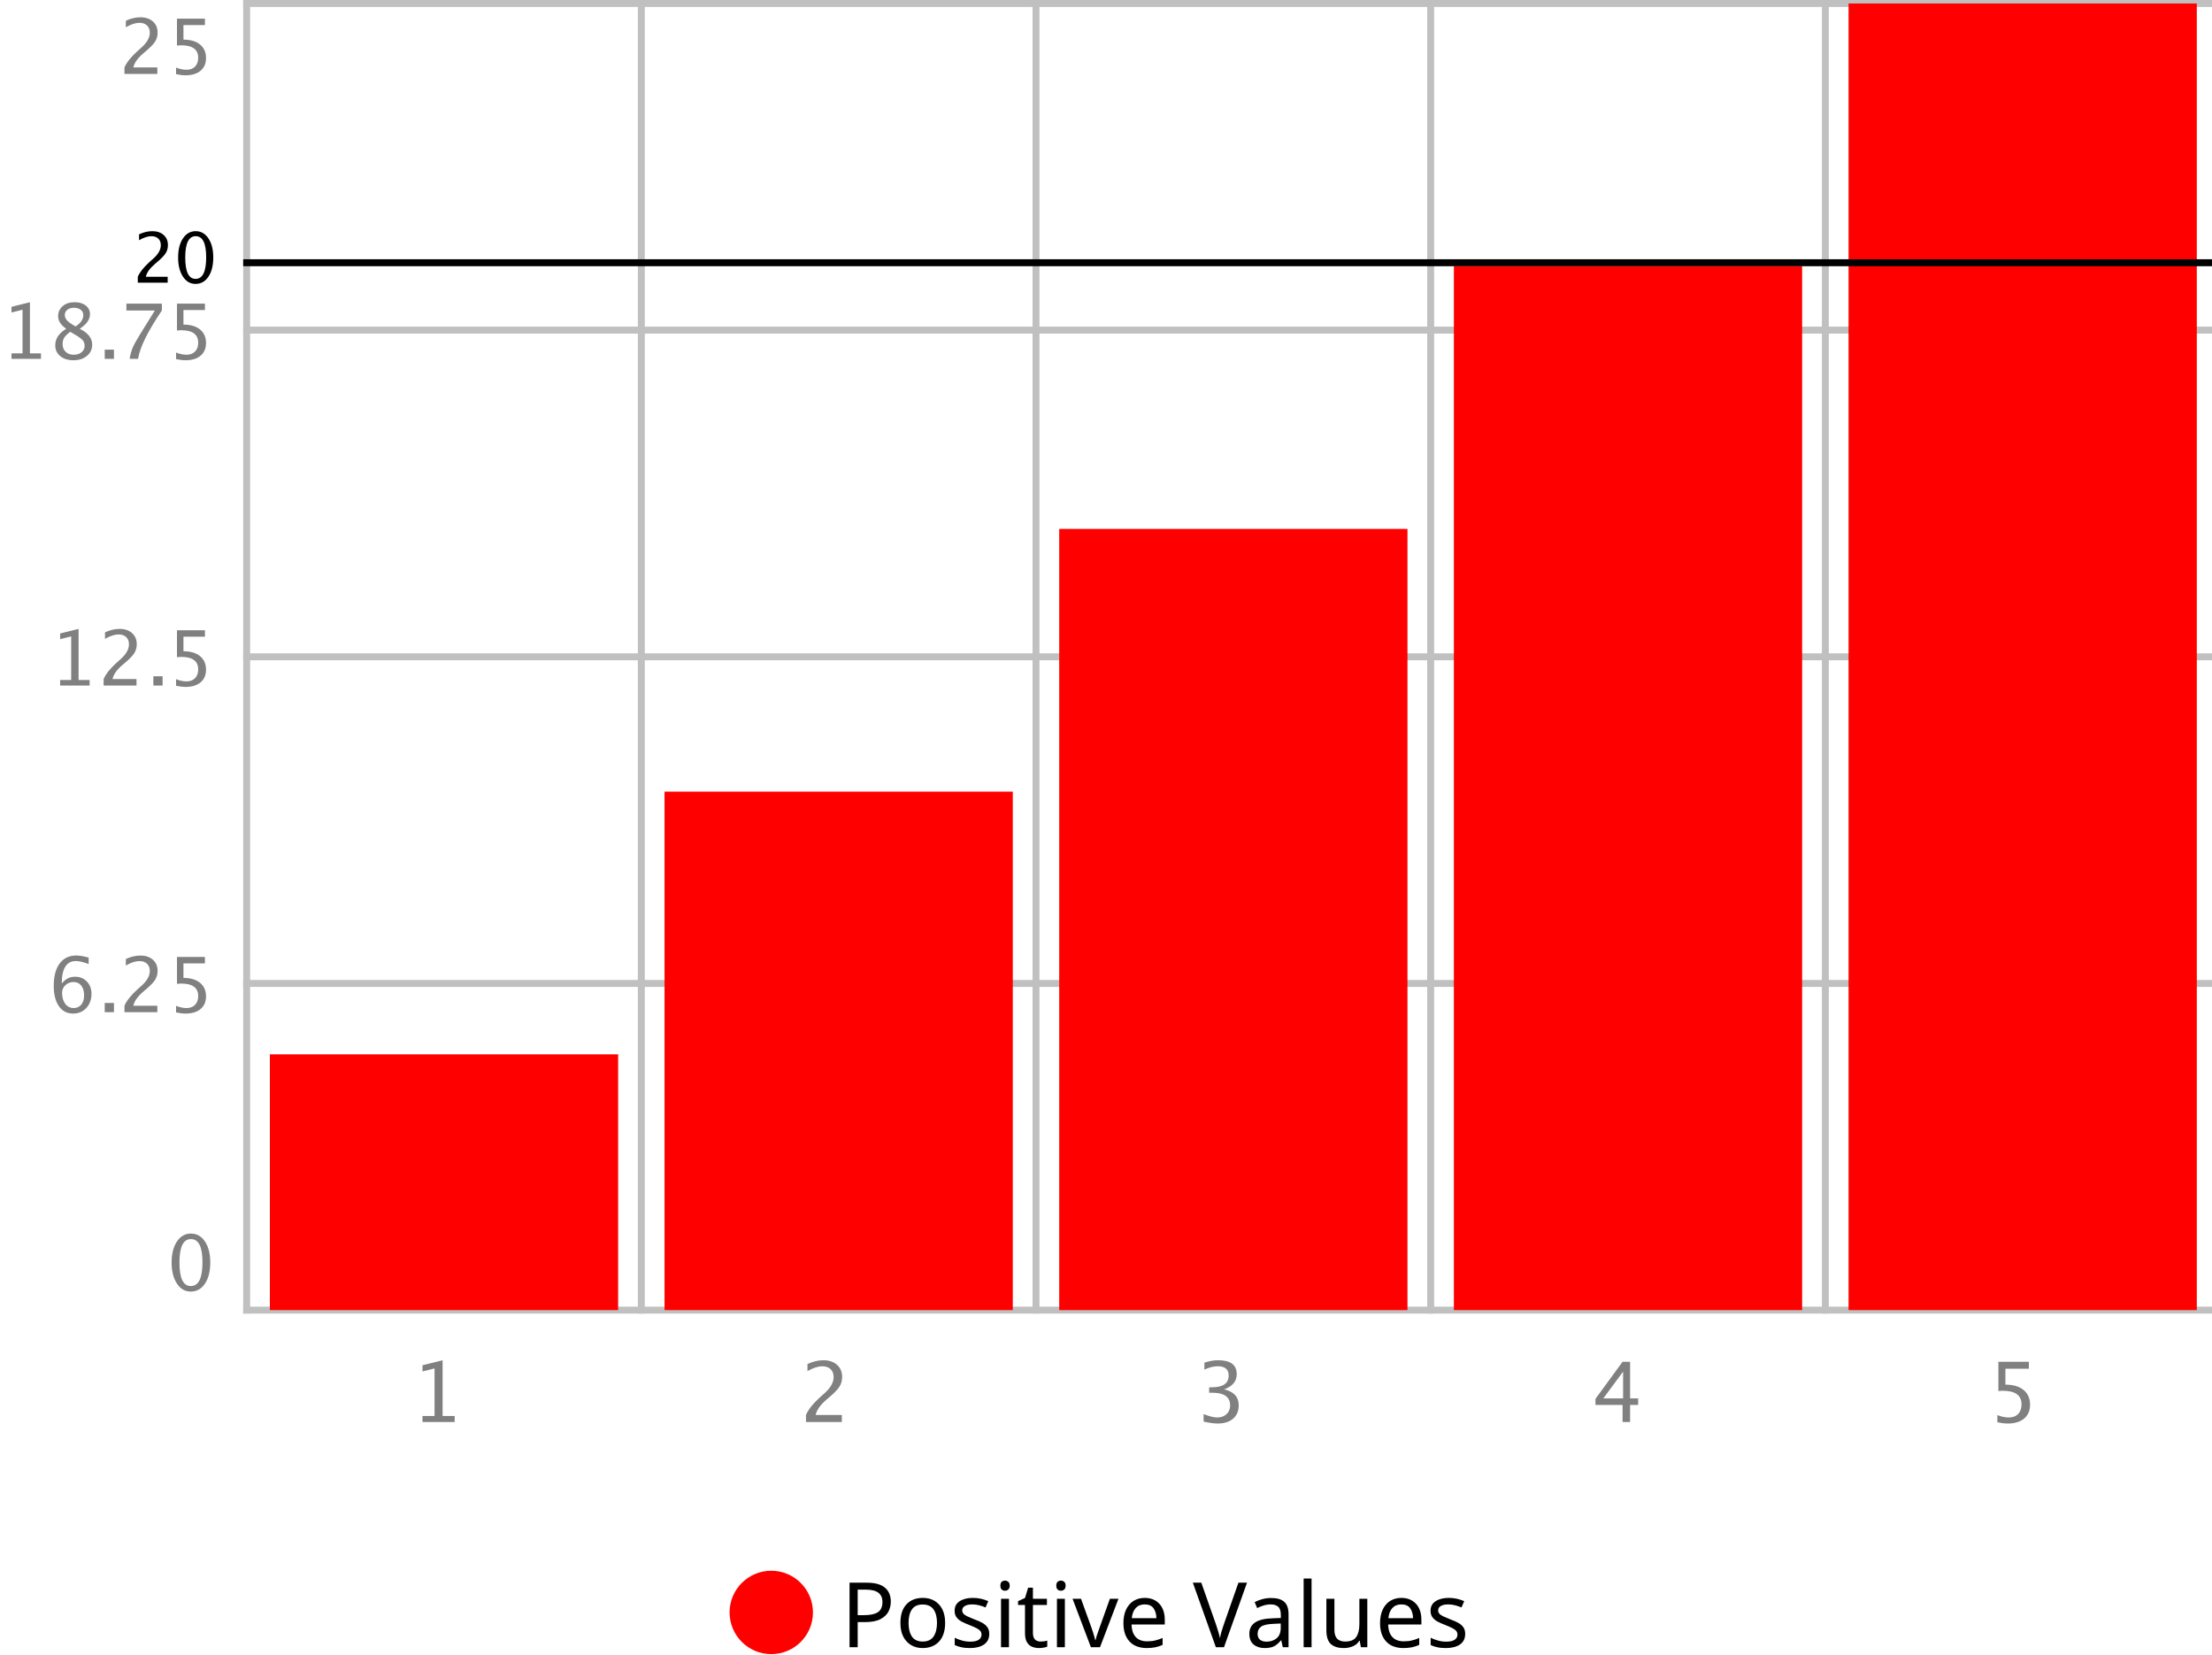
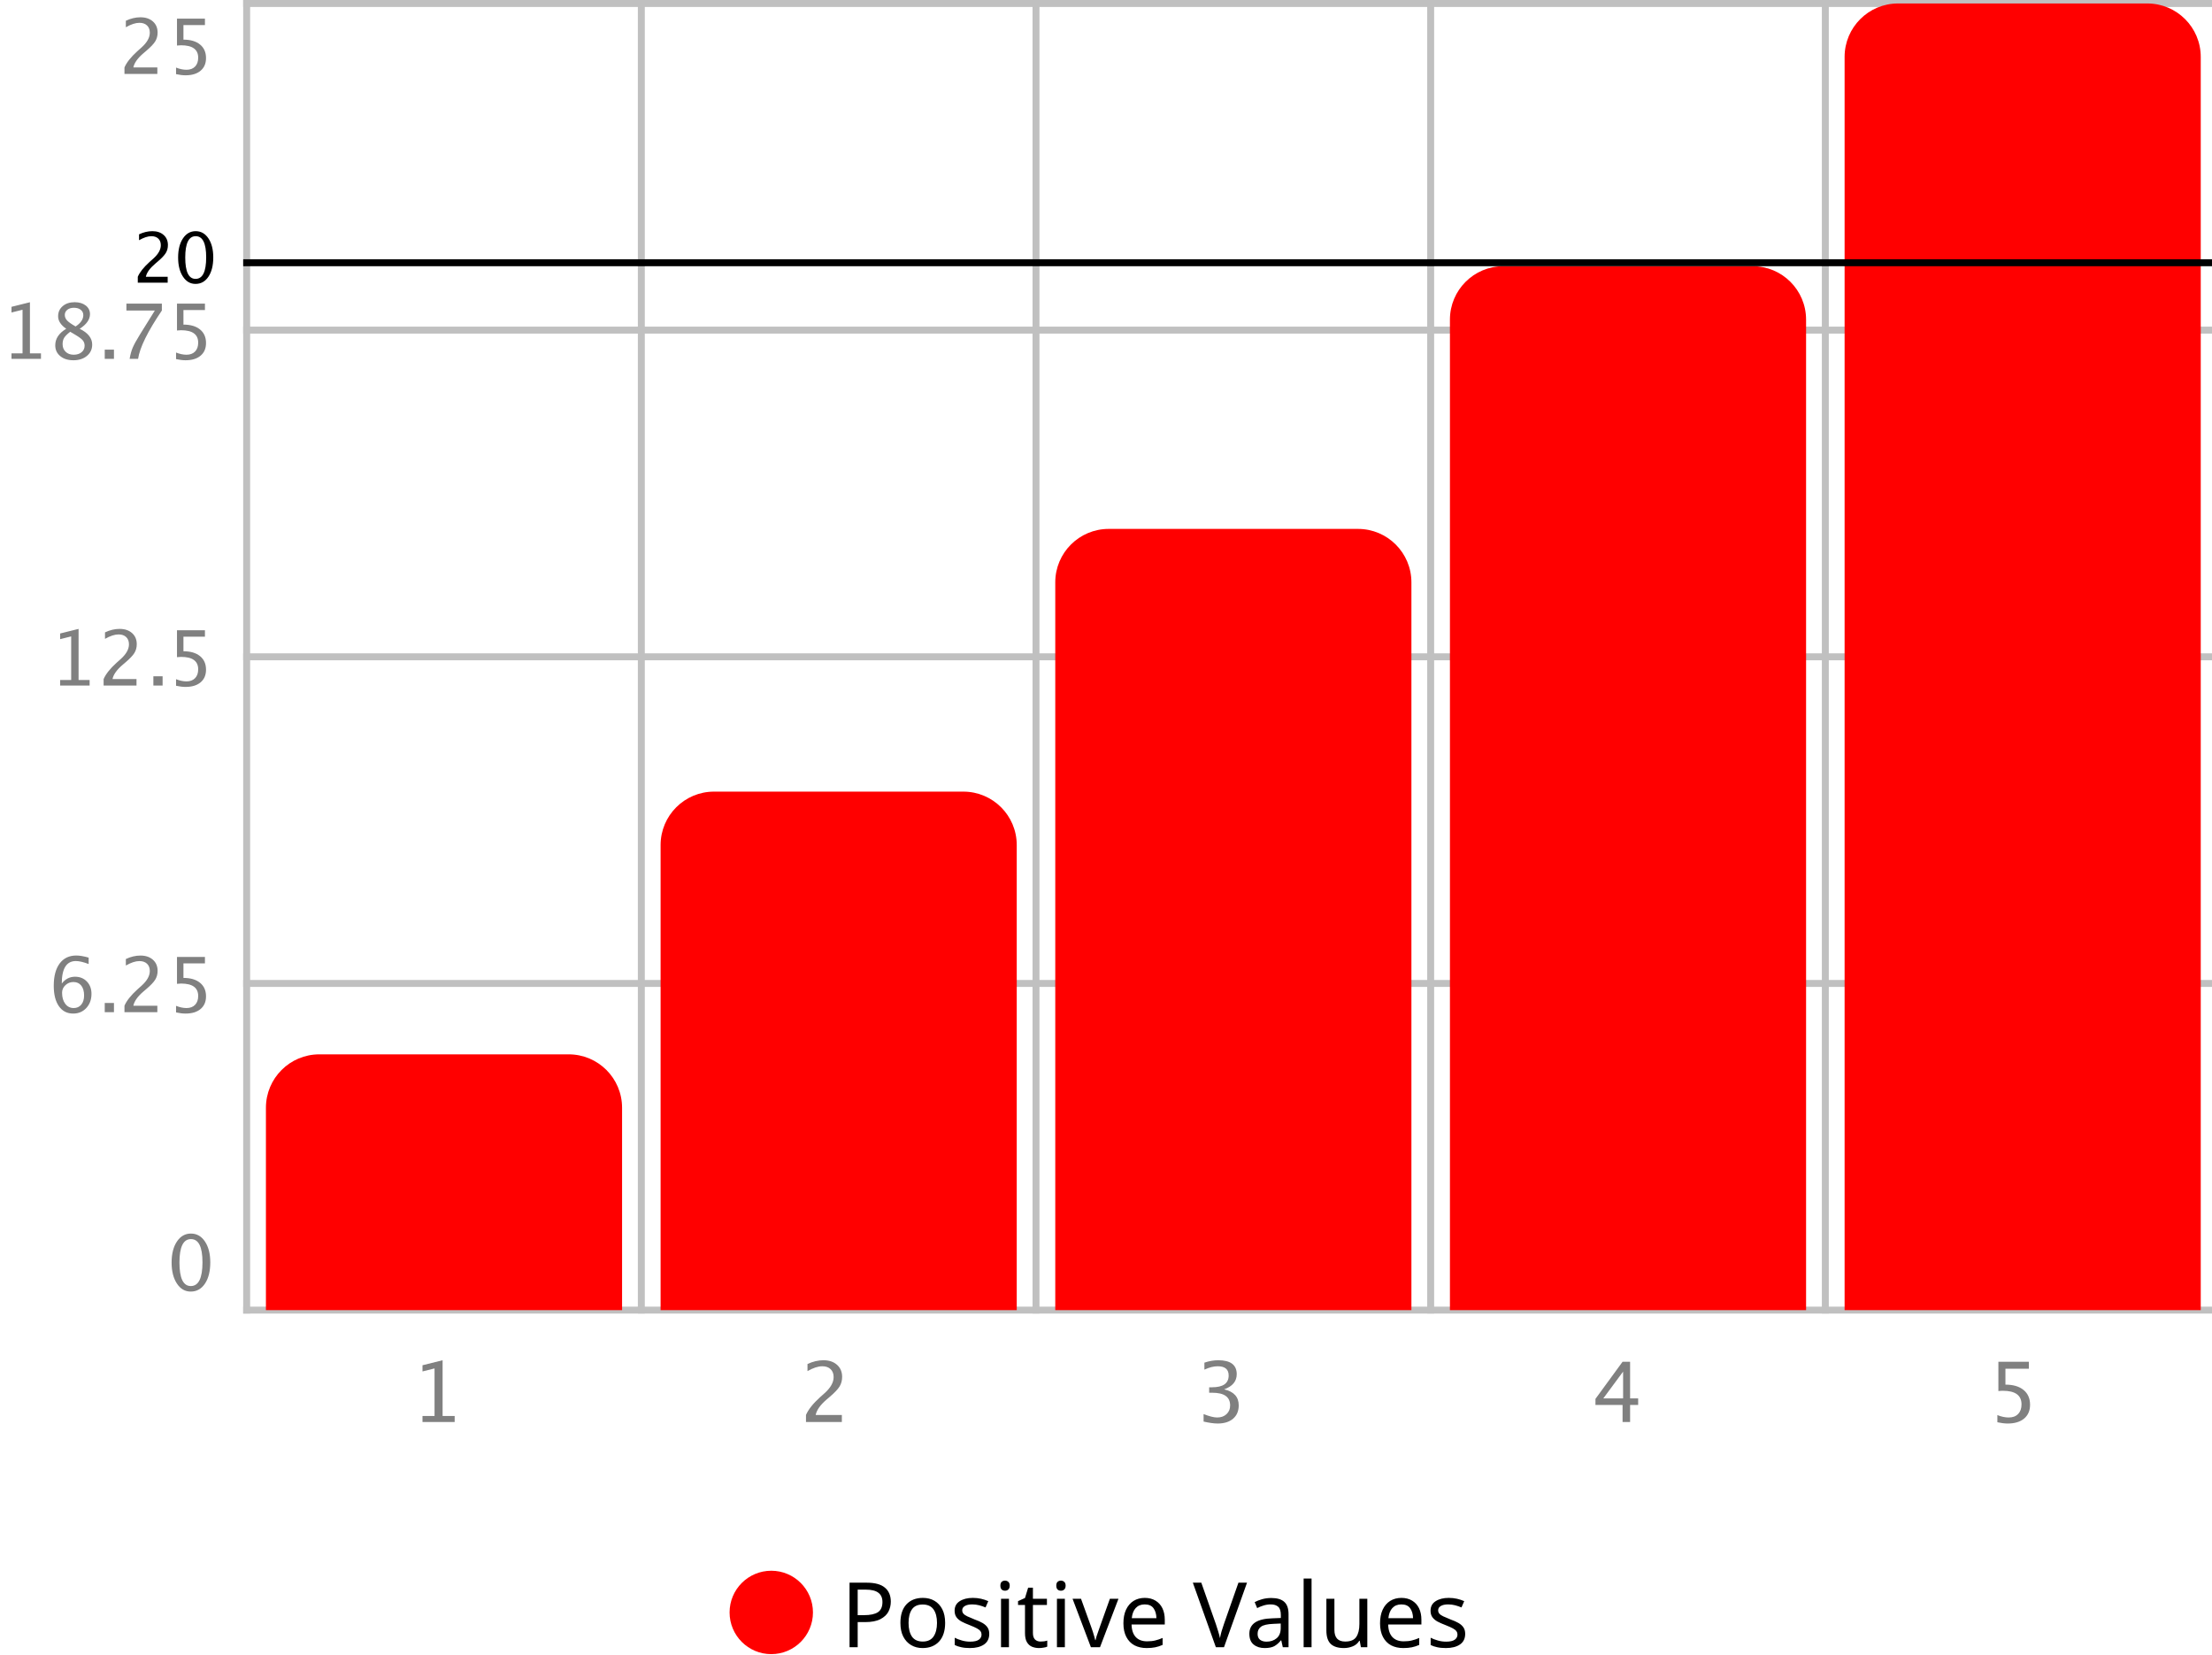
<svg xmlns="http://www.w3.org/2000/svg" fill-opacity="1" color-rendering="auto" color-interpolation="auto" text-rendering="auto" stroke="black" stroke-linecap="square" stroke-miterlimit="10" shape-rendering="auto" stroke-opacity="1" fill="black" stroke-dasharray="none" font-weight="normal" stroke-width="1" font-family="'Dialog'" font-style="normal" stroke-linejoin="miter" font-size="12px" stroke-dashoffset="0" image-rendering="auto">
  <defs id="genericDefs" />
  <g>
    <defs id="defs1">
      <clipPath clipPathUnits="userSpaceOnUse" id="clipPath1">
        <path d="M0 0 L56 0 L56 15 L0 15 L0 0 Z" />
      </clipPath>
      <clipPath clipPathUnits="userSpaceOnUse" id="clipPath2">
        <path d="M0 0 L31 0 L31 13 L0 13 L0 0 Z" />
      </clipPath>
      <clipPath clipPathUnits="userSpaceOnUse" id="clipPath3">
        <path d="M0 0 L31 0 L31 12 L0 12 L0 0 Z" />
      </clipPath>
      <clipPath clipPathUnits="userSpaceOnUse" id="clipPath4">
        <path d="M0 0 L110 0 L110 16 L0 16 L0 0 Z" />
      </clipPath>
      <clipPath clipPathUnits="userSpaceOnUse" id="clipPath5">
        <path d="M0 0 L0 16 L110 16 L110 0 Z" />
      </clipPath>
    </defs>
    <g fill="silver" stroke-linecap="butt" stroke-linejoin="bevel" stroke="silver">
      <line y2="0.5" fill="none" x1="35" x2="320" y1="0.5" />
      <line y2="47.5" fill="none" x1="35" x2="320" y1="47.5" />
      <line y2="94.5" fill="none" x1="35" x2="320" y1="94.5" />
      <line y2="141.5" fill="none" x1="35" x2="320" y1="141.5" />
      <line y2="188.5" fill="none" x1="35" x2="320" y1="188.5" />
      <line y2="189" fill="none" x1="35.5" x2="35.5" y1="0" />
      <line y2="189" fill="none" x1="92.3" x2="92.3" y1="0" />
      <line y2="189" fill="none" x1="149.1" x2="149.1" y1="0" />
      <line y2="189" fill="none" x1="205.9" x2="205.9" y1="0" />
      <line y2="189" fill="none" x1="262.7" x2="262.7" y1="0" />
      <line y2="189" fill="none" x1="319.5" x2="319.5" y1="0" />
    </g>
    <g fill="gray" font-family="'Lucida Grande'" transform="translate(35,193)" stroke-linecap="butt" stroke="gray" stroke-linejoin="bevel">
      <path d="M25.805 11.602 L25.805 10.734 L27.539 10.734 L27.539 3.891 L25.805 4.324 L25.805 3.434 L28.699 2.713 L28.699 10.734 L30.434 10.734 L30.434 11.602 Z" stroke="none" clip-path="url(#clipPath1)" />
    </g>
    <g fill="gray" font-family="'Lucida Grande'" transform="translate(91,193)" stroke-linecap="butt" stroke="gray" stroke-linejoin="bevel">
      <path d="M24.996 11.602 L24.996 10.588 Q25.5 9.41 27.035 8.021 L27.697 7.43 Q28.975 6.275 28.975 5.139 Q28.975 4.412 28.538 3.996 Q28.102 3.58 27.34 3.58 Q26.438 3.58 25.213 4.277 L25.213 3.258 Q26.367 2.713 27.504 2.713 Q28.723 2.713 29.461 3.369 Q30.199 4.025 30.199 5.109 Q30.199 5.889 29.827 6.492 Q29.455 7.096 28.441 7.957 L27.996 8.338 Q26.607 9.516 26.391 10.588 L30.158 10.588 L30.158 11.602 Z" stroke="none" clip-path="url(#clipPath1)" />
    </g>
    <g fill="gray" font-family="'Lucida Grande'" transform="translate(148,193)" stroke-linecap="butt" stroke="gray" stroke-linejoin="bevel">
      <path d="M25.219 11.537 L25.219 10.459 Q26.461 10.951 27.176 10.951 Q28.002 10.951 28.52 10.468 Q29.039 9.984 29.039 9.217 Q29.039 7.389 26.479 7.389 L26.021 7.389 L26.021 6.609 L26.426 6.604 Q28.828 6.604 28.828 4.91 Q28.828 3.58 27.246 3.58 Q26.379 3.58 25.336 4.066 L25.336 3.059 Q26.361 2.713 27.328 2.713 Q29.988 2.713 29.988 4.723 Q29.988 6.252 28.178 6.902 Q30.275 7.389 30.275 9.199 Q30.275 10.424 29.467 11.121 Q28.658 11.818 27.246 11.818 Q26.443 11.818 25.219 11.537 Z" stroke="none" clip-path="url(#clipPath1)" />
    </g>
    <g fill="gray" font-family="'Lucida Grande'" transform="translate(205,193)" stroke-linecap="butt" stroke="gray" stroke-linejoin="bevel">
      <path d="M28.518 11.602 L28.518 9.146 L24.615 9.146 L24.615 8.273 L28.518 2.93 L29.602 2.93 L29.602 8.203 L30.762 8.203 L30.762 9.146 L29.602 9.146 L29.602 11.602 ZM25.746 8.203 L28.594 8.203 L28.594 4.348 Z" stroke="none" clip-path="url(#clipPath1)" />
    </g>
    <g fill="gray" font-family="'Lucida Grande'" transform="translate(262,193)" stroke-linecap="butt" stroke="gray" stroke-linejoin="bevel">
      <path d="M25.459 11.637 L25.459 10.605 Q26.32 10.951 27.1 10.951 Q27.955 10.951 28.444 10.447 Q28.934 9.943 28.934 9.059 Q28.934 7.107 26.244 7.107 Q25.939 7.107 25.605 7.148 L25.605 2.93 L29.994 2.93 L29.994 3.938 L26.619 3.938 L26.619 6.223 Q28.289 6.223 29.227 6.99 Q30.164 7.758 30.164 9.117 Q30.164 10.383 29.311 11.101 Q28.459 11.818 26.947 11.818 Q26.291 11.818 25.459 11.637 Z" stroke="none" clip-path="url(#clipPath1)" />
    </g>
    <g font-size="11px" stroke-linecap="butt" transform="translate(0,175)" fill="gray" font-family="'Lucida Grande'" stroke-linejoin="bevel" stroke="gray">
      <path d="M27.448 10.834 Q26.218 10.834 25.458 9.676 Q24.698 8.519 24.698 6.655 Q24.698 4.775 25.464 3.631 Q26.229 2.487 27.48 2.487 Q28.732 2.487 29.497 3.631 Q30.263 4.775 30.263 6.639 Q30.263 8.551 29.497 9.692 Q28.732 10.834 27.448 10.834 ZM27.459 10.039 Q29.14 10.039 29.14 6.623 Q29.14 3.282 27.48 3.282 Q25.826 3.282 25.826 6.655 Q25.826 10.039 27.459 10.039 Z" stroke="none" clip-path="url(#clipPath2)" />
    </g>
    <g font-size="11px" stroke-linecap="butt" transform="translate(0,135)" fill="gray" font-family="'Lucida Grande'" stroke-linejoin="bevel" stroke="gray">
      <path d="M8.891 6.515 Q9.648 5.532 10.797 5.532 Q11.839 5.532 12.503 6.222 Q13.166 6.913 13.166 7.992 Q13.166 9.233 12.422 10.033 Q11.678 10.834 10.534 10.834 Q9.218 10.834 8.477 9.775 Q7.736 8.717 7.736 6.837 Q7.736 4.769 8.587 3.626 Q9.438 2.481 10.985 2.481 Q11.694 2.481 12.758 2.782 L12.758 3.706 Q11.635 3.276 10.921 3.276 Q8.891 3.276 8.891 6.515 ZM12.102 8.229 Q12.102 7.326 11.697 6.811 Q11.291 6.295 10.572 6.295 Q9.9 6.295 9.417 6.746 Q8.934 7.197 8.934 7.831 Q8.934 8.83 9.393 9.434 Q9.852 10.039 10.609 10.039 Q11.291 10.039 11.697 9.547 Q12.102 9.056 12.102 8.229 ZM15.074 10.635 L15.074 9.308 L16.401 9.308 L16.401 10.635 ZM17.913 10.635 L17.913 9.706 Q18.375 8.626 19.782 7.353 L20.389 6.811 Q21.56 5.752 21.56 4.71 Q21.56 4.044 21.16 3.663 Q20.76 3.282 20.061 3.282 Q19.234 3.282 18.112 3.921 L18.112 2.986 Q19.17 2.487 20.212 2.487 Q21.329 2.487 22.006 3.088 Q22.683 3.69 22.683 4.684 Q22.683 5.398 22.342 5.951 Q22 6.504 21.071 7.294 L20.663 7.643 Q19.39 8.723 19.191 9.706 L22.645 9.706 L22.645 10.635 ZM25.337 10.667 L25.337 9.722 Q26.127 10.039 26.841 10.039 Q27.625 10.039 28.074 9.577 Q28.523 9.115 28.523 8.304 Q28.523 6.515 26.057 6.515 Q25.778 6.515 25.472 6.553 L25.472 2.686 L29.495 2.686 L29.495 3.609 L26.401 3.609 L26.401 5.704 Q27.932 5.704 28.791 6.408 Q29.65 7.111 29.65 8.357 Q29.65 9.518 28.869 10.175 Q28.087 10.834 26.702 10.834 Q26.1 10.834 25.337 10.667 Z" stroke="none" clip-path="url(#clipPath2)" />
    </g>
    <g font-size="11px" stroke-linecap="butt" transform="translate(0,88)" fill="gray" font-family="'Lucida Grande'" stroke-linejoin="bevel" stroke="gray">
      <path d="M8.654 10.635 L8.654 9.84 L10.244 9.84 L10.244 3.566 L8.654 3.964 L8.654 3.147 L11.308 2.487 L11.308 9.84 L12.898 9.84 L12.898 10.635 ZM14.913 10.635 L14.913 9.706 Q15.375 8.626 16.782 7.353 L17.389 6.811 Q18.56 5.752 18.56 4.71 Q18.56 4.044 18.16 3.663 Q17.76 3.282 17.061 3.282 Q16.234 3.282 15.112 3.921 L15.112 2.986 Q16.17 2.487 17.212 2.487 Q18.329 2.487 19.006 3.088 Q19.683 3.69 19.683 4.684 Q19.683 5.398 19.342 5.951 Q19 6.504 18.071 7.294 L17.663 7.643 Q16.39 8.723 16.191 9.706 L19.645 9.706 L19.645 10.635 ZM22.074 10.635 L22.074 9.308 L23.401 9.308 L23.401 10.635 ZM25.337 10.667 L25.337 9.722 Q26.127 10.039 26.841 10.039 Q27.625 10.039 28.074 9.577 Q28.523 9.115 28.523 8.304 Q28.523 6.515 26.057 6.515 Q25.778 6.515 25.472 6.553 L25.472 2.686 L29.495 2.686 L29.495 3.609 L26.401 3.609 L26.401 5.704 Q27.932 5.704 28.791 6.408 Q29.65 7.111 29.65 8.357 Q29.65 9.518 28.869 10.175 Q28.087 10.834 26.702 10.834 Q26.1 10.834 25.337 10.667 Z" stroke="none" clip-path="url(#clipPath2)" />
    </g>
    <g font-size="11px" stroke-linecap="butt" transform="translate(0,41)" fill="gray" font-family="'Lucida Grande'" stroke-linejoin="bevel" stroke="gray">
      <path d="M1.654 10.635 L1.654 9.84 L3.244 9.84 L3.244 3.566 L1.654 3.964 L1.654 3.147 L4.308 2.487 L4.308 9.84 L5.897 9.84 L5.897 10.635 ZM9.53 6.306 Q8.364 5.495 8.364 4.512 Q8.364 3.609 9.025 3.045 Q9.685 2.481 10.749 2.481 Q11.732 2.481 12.342 2.959 Q12.951 3.438 12.951 4.2 Q12.951 5.355 11.469 6.306 Q13.268 7.186 13.268 8.578 Q13.268 9.577 12.513 10.205 Q11.759 10.834 10.566 10.834 Q9.396 10.834 8.673 10.24 Q7.951 9.646 7.951 8.68 Q7.951 7.251 9.53 6.306 ZM10.878 5.973 Q11.99 5.242 11.99 4.345 Q11.99 3.867 11.619 3.575 Q11.248 3.282 10.642 3.282 Q10.056 3.282 9.691 3.569 Q9.326 3.856 9.326 4.313 Q9.326 4.759 9.656 5.111 Q9.986 5.462 10.878 5.973 ZM10.104 6.735 Q9.465 7.229 9.237 7.597 Q9.009 7.965 9.009 8.513 Q9.009 9.195 9.449 9.617 Q9.89 10.039 10.609 10.039 Q11.302 10.039 11.74 9.679 Q12.178 9.319 12.178 8.744 Q12.178 8.282 11.906 7.963 Q11.635 7.643 10.856 7.181 ZM15.074 10.635 L15.074 9.308 L16.401 9.308 L16.401 10.635 ZM18.654 10.635 Q18.81 9.706 19.097 9.029 Q19.385 8.352 20.115 7.17 L22.285 3.679 L18.192 3.679 L18.192 2.686 L23.295 2.686 L23.295 3.679 Q20.239 8.185 19.873 10.635 ZM25.337 10.667 L25.337 9.722 Q26.127 10.039 26.841 10.039 Q27.625 10.039 28.074 9.577 Q28.523 9.115 28.523 8.304 Q28.523 6.515 26.057 6.515 Q25.778 6.515 25.472 6.553 L25.472 2.686 L29.495 2.686 L29.495 3.609 L26.401 3.609 L26.401 5.704 Q27.932 5.704 28.791 6.408 Q29.65 7.111 29.65 8.357 Q29.65 9.518 28.869 10.175 Q28.087 10.834 26.702 10.834 Q26.1 10.834 25.337 10.667 Z" stroke="none" clip-path="url(#clipPath2)" />
    </g>
    <g fill="gray" font-size="11px" font-family="'Lucida Grande'" stroke-linecap="butt" stroke="gray" stroke-linejoin="bevel">
      <path d="M17.913 10.635 L17.913 9.706 Q18.375 8.626 19.782 7.353 L20.389 6.811 Q21.56 5.752 21.56 4.71 Q21.56 4.044 21.16 3.663 Q20.76 3.282 20.061 3.282 Q19.234 3.282 18.112 3.921 L18.112 2.986 Q19.17 2.487 20.212 2.487 Q21.329 2.487 22.006 3.088 Q22.683 3.69 22.683 4.684 Q22.683 5.398 22.342 5.951 Q22 6.504 21.071 7.294 L20.663 7.643 Q19.39 8.723 19.191 9.706 L22.645 9.706 L22.645 10.635 ZM25.337 10.667 L25.337 9.722 Q26.127 10.039 26.841 10.039 Q27.625 10.039 28.074 9.577 Q28.523 9.115 28.523 8.304 Q28.523 6.515 26.057 6.515 Q25.778 6.515 25.472 6.553 L25.472 2.686 L29.495 2.686 L29.495 3.609 L26.401 3.609 L26.401 5.704 Q27.932 5.704 28.791 6.408 Q29.65 7.111 29.65 8.357 Q29.65 9.518 28.869 10.175 Q28.087 10.834 26.702 10.834 Q26.1 10.834 25.337 10.667 Z" stroke="none" clip-path="url(#clipPath2)" />
    </g>
-     <g fill="red" stroke-linecap="round" stroke-linejoin="round" stroke="red">
-       <rect x="38.84" width="50.12" height="36.8" y="151.7" stroke="none" />
-       <rect x="95.64" width="50.12" height="74.6" y="113.9" stroke="none" />
-       <rect x="152.44" width="50.12" height="112.4" y="76.1" stroke="none" />
-       <rect x="209.24" width="50.12" height="150.2" y="38.3" stroke="none" />
-       <rect x="266.04" width="50.12" height="188" y="0.5" stroke="none" />
+     <g fill="red" stroke-width="1.5" stroke-linecap="round" stroke="red" stroke-linejoin="round">
+       <path d="M45.96 151.7 C41.714 151.7 38.272 155.142 38.272 159.388 L38.272 180.812 L38.272 188.5 L89.528 188.5 L89.528 180.812 L89.528 159.388 C89.528 155.142 86.086 151.7 81.84 151.7 Z" stroke="none" />
+       <path d="M102.76 113.9 C98.514 113.9 95.072 117.342 95.072 121.588 L95.072 180.812 L95.072 188.5 L146.328 188.5 L146.328 180.812 L146.328 121.588 C146.328 117.342 142.886 113.9 138.64 113.9 Z" stroke="none" />
+       <path d="M159.56 76.1 C155.314 76.1 151.872 79.542 151.872 83.788 L151.872 180.812 L151.872 188.5 L203.128 188.5 L203.128 180.812 L203.128 83.788 C203.128 79.542 199.686 76.1 195.44 76.1 Z" stroke="none" />
+       <path d="M216.36 38.3 C212.114 38.3 208.672 41.742 208.672 45.988 L208.672 180.812 L208.672 188.5 L259.928 188.5 L259.928 180.812 L259.928 45.988 C259.928 41.742 256.486 38.3 252.24 38.3 Z" stroke="none" />
+       <path d="M273.16 0.5 C268.914 0.5 265.472 3.942 265.472 8.188 L265.472 180.812 L265.472 188.5 L316.728 188.5 L316.728 180.812 L316.728 8.188 C316.728 3.942 313.286 0.5 309.04 0.5 Z" stroke="none" />
    </g>
    <g stroke-linecap="butt" stroke-linejoin="bevel">
      <line y2="37.8" fill="none" x1="35" x2="320" y1="37.8" />
    </g>
    <g font-size="10px" font-family="'Lucida Grande'" transform="translate(0,31)" stroke-linecap="butt" stroke-linejoin="bevel">
      <path d="M19.83 9.668 L19.83 8.823 Q20.25 7.842 21.529 6.685 L22.081 6.191 Q23.145 5.229 23.145 4.282 Q23.145 3.677 22.782 3.33 Q22.418 2.983 21.783 2.983 Q21.031 2.983 20.011 3.564 L20.011 2.715 Q20.973 2.261 21.92 2.261 Q22.936 2.261 23.551 2.808 Q24.166 3.354 24.166 4.258 Q24.166 4.907 23.856 5.41 Q23.546 5.913 22.701 6.631 L22.33 6.948 Q21.173 7.93 20.992 8.823 L24.132 8.823 L24.132 9.668 ZM28.135 9.849 Q27.017 9.849 26.326 8.796 Q25.635 7.744 25.635 6.05 Q25.635 4.341 26.331 3.301 Q27.026 2.261 28.164 2.261 Q29.302 2.261 29.998 3.301 Q30.693 4.341 30.693 6.035 Q30.693 7.773 29.998 8.811 Q29.302 9.849 28.135 9.849 ZM28.145 9.126 Q29.673 9.126 29.673 6.021 Q29.673 2.983 28.164 2.983 Q26.66 2.983 26.66 6.05 Q26.66 9.126 28.145 9.126 Z" stroke="none" clip-path="url(#clipPath3)" />
    </g>
    <g font-size="13px" stroke-linecap="butt" transform="translate(105,224)" fill="red" font-family="'Lucida Grande'" stroke-linejoin="bevel" stroke="red">
      <circle r="6" clip-path="url(#clipPath5)" cx="6" cy="8" stroke="none" />
      <text x="16" y="13" clip-path="url(#clipPath5)" fill="black" text-rendering="optimizeLegibility" stroke="none" xml:space="preserve">Positive Values</text>
    </g>
  </g>
</svg>
